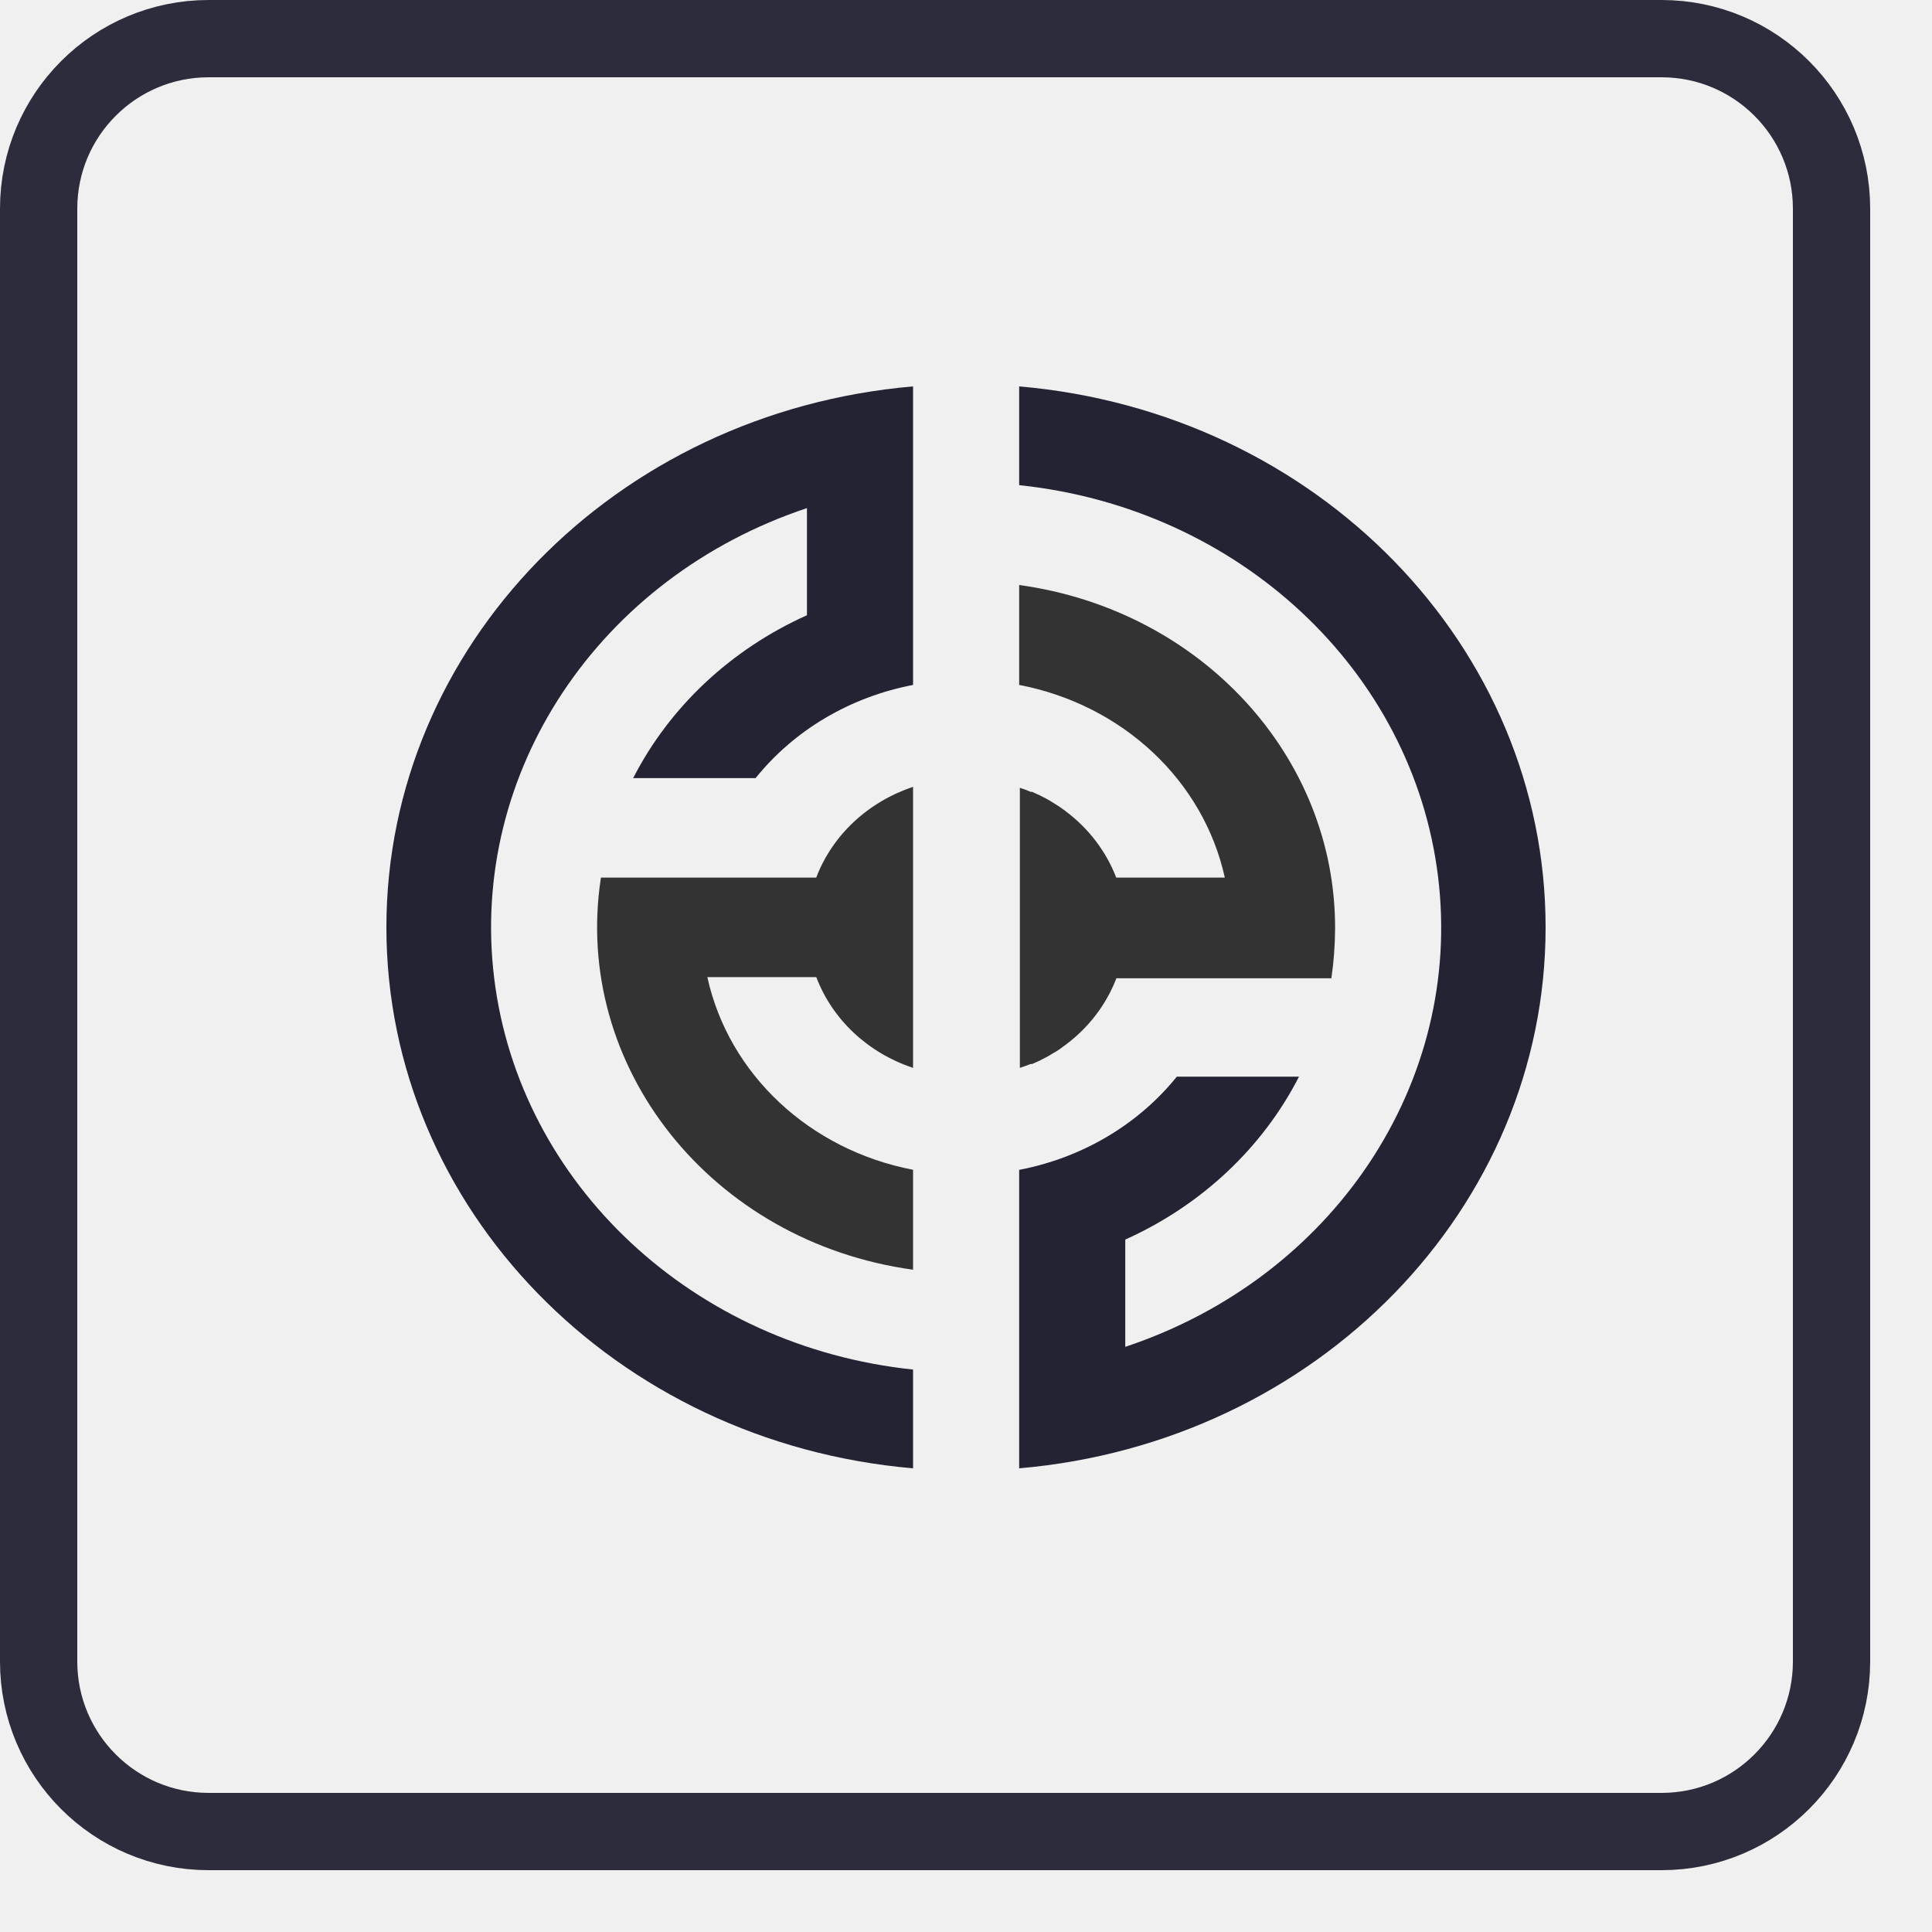
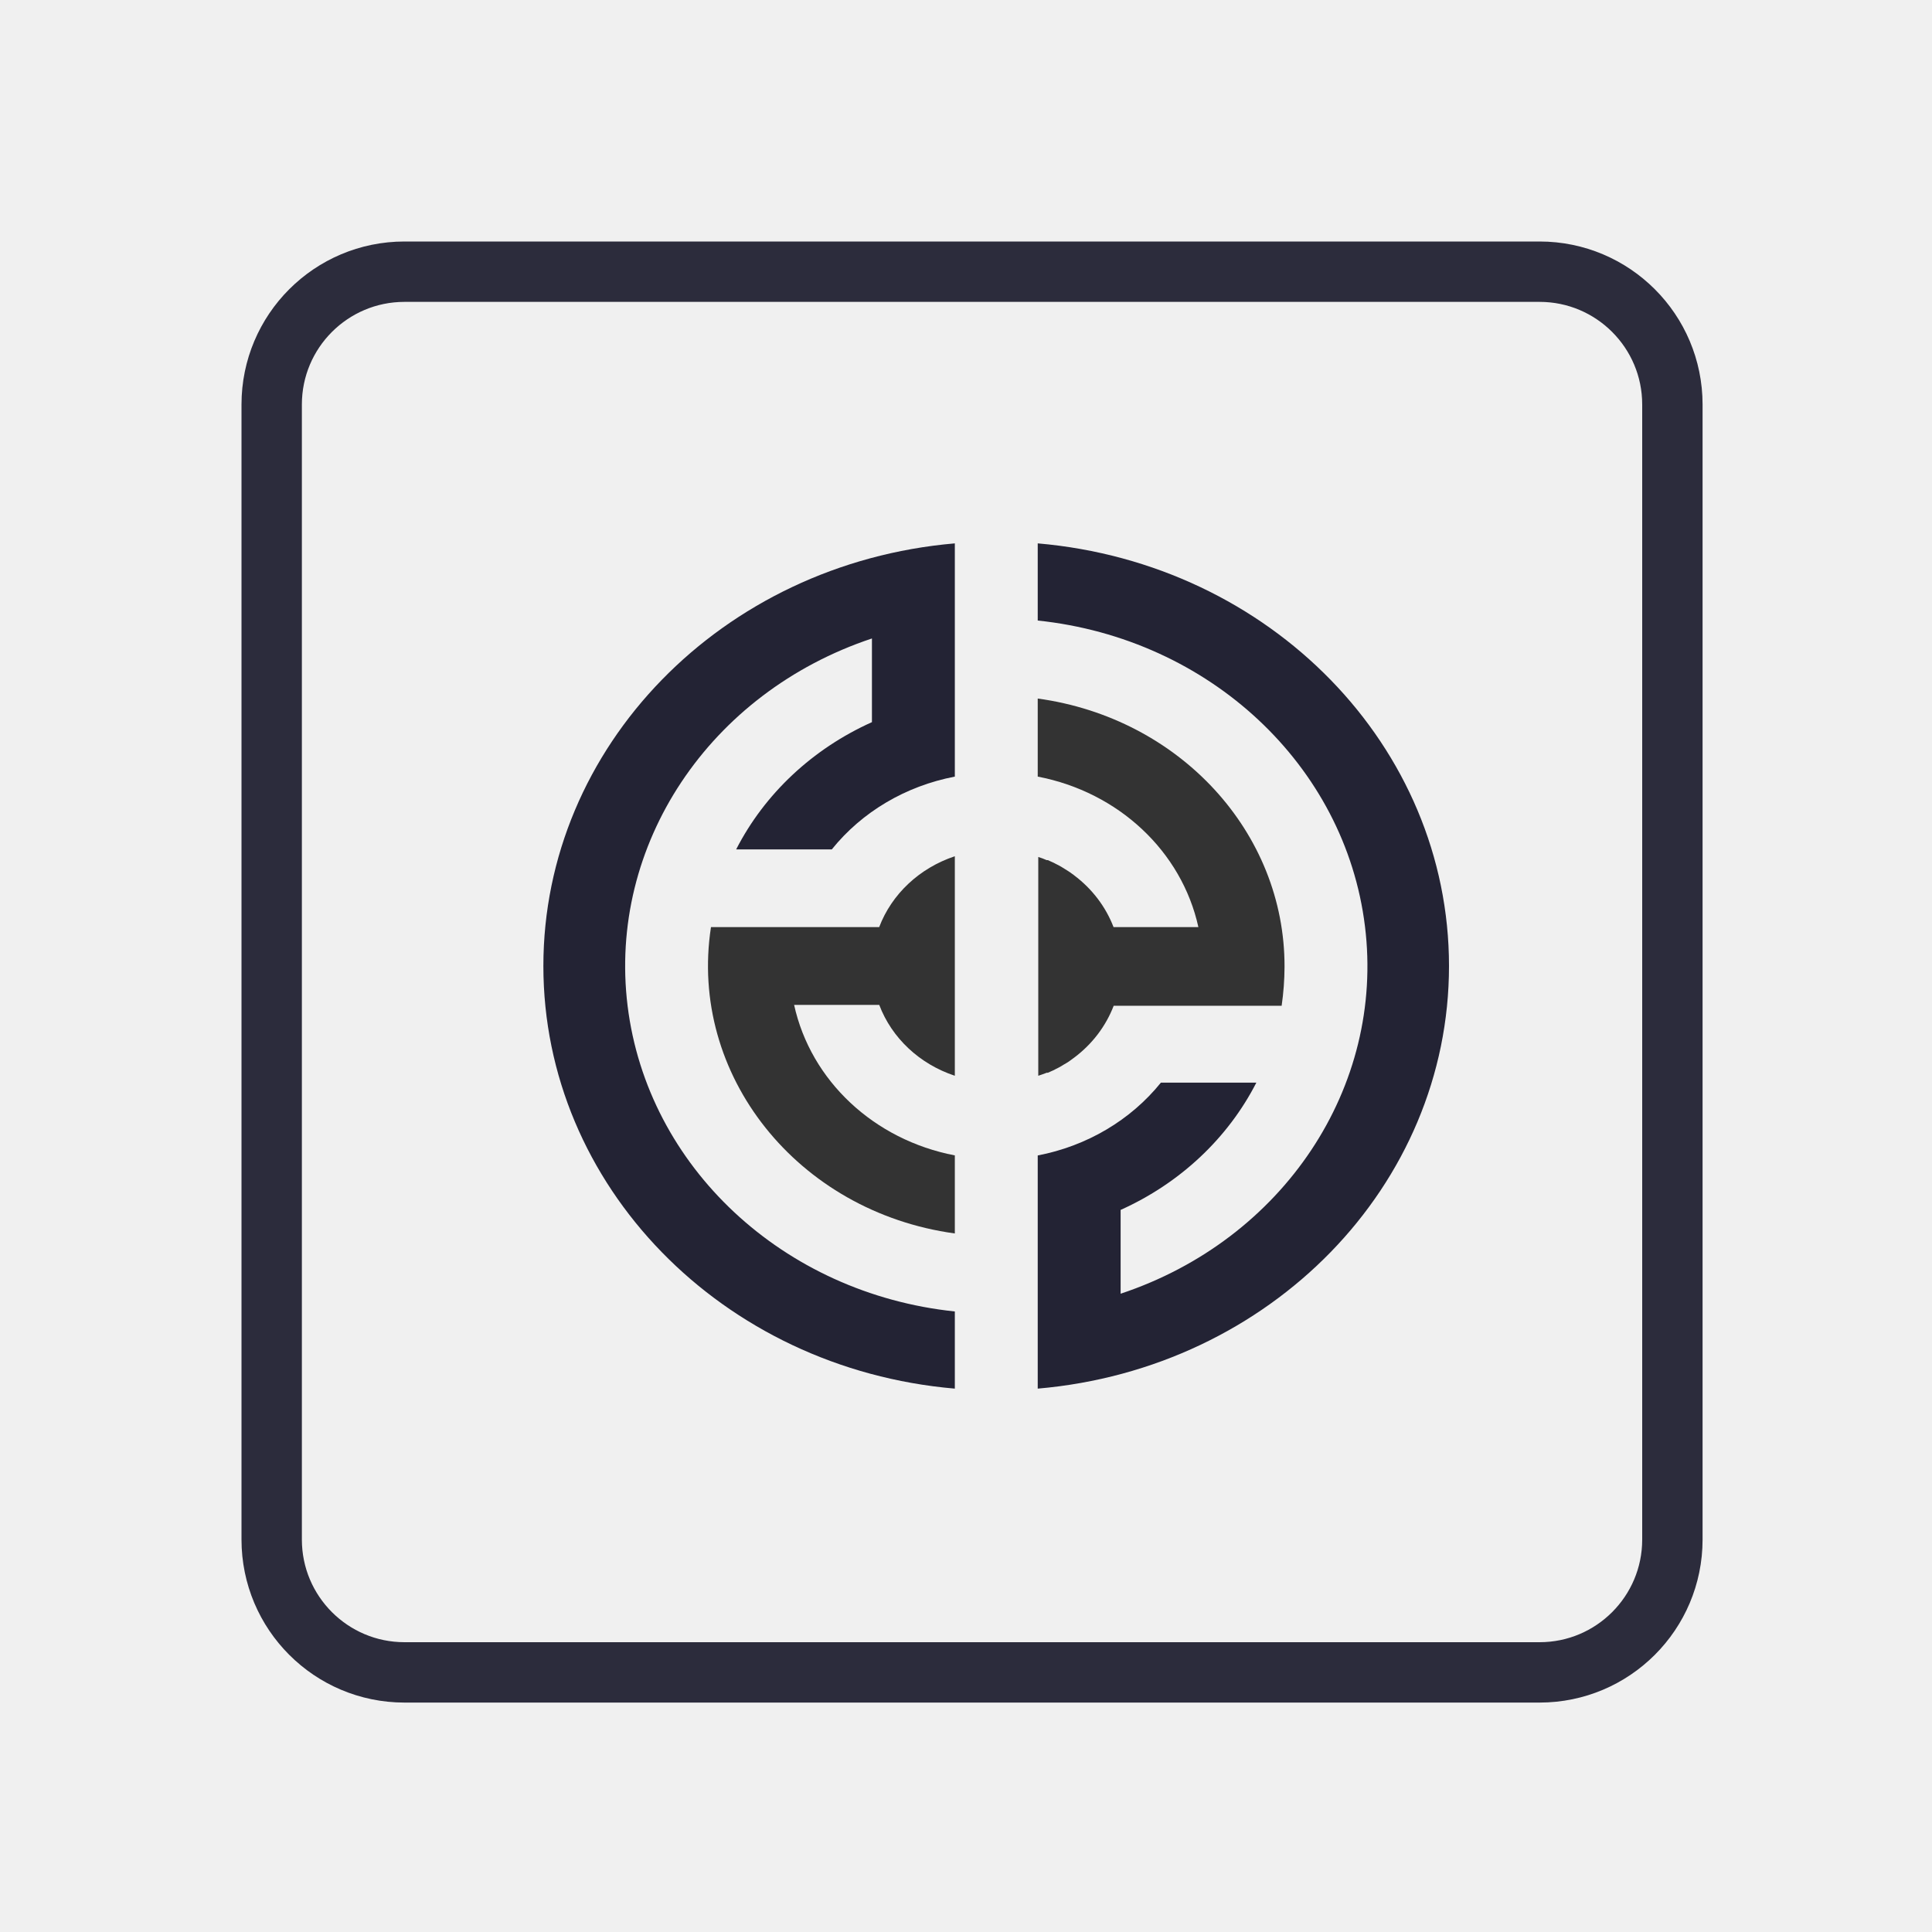
- <svg xmlns="http://www.w3.org/2000/svg" width="25" height="25" viewBox="0 0 25 25">
+ <svg xmlns="http://www.w3.org/2000/svg" xmlns:xlink="http://www.w3.org/1999/xlink" width="32" height="32" viewBox="0 0 32 32">
+   <defs>
+     <path id="qv8sg36mqa" d="M0 0H32V32H0z" />
+   </defs>
  <g fill="none" fill-rule="evenodd">
    <g>
      <g>
        <g>
-           <g>
-             <g>
-               <g transform="translate(-587 -256) translate(148 251) translate(435 1) translate(4 4)">
+           <g transform="translate(-583 -252) translate(148 251) translate(435 1)">
+             <mask id="q4d13ujj8b" fill="#fff">
+               <use xlink:href="#qv8sg36mqa" />
+             </mask>
+             <g mask="url(#q4d13ujj8b)">
+               <g transform="translate(4 4)">
                <rect width="23.2" height="23.2" x=".5" y=".5" stroke="#2C2C3C" rx="2.2" />
                <g fill-rule="nonzero">
                  <path fill="#333" d="M8.788 5.495l-.074-.053-.02-.013-.08-.05-.032-.02-.048-.027-.046-.023-.034-.018-.1-.045h-.019c-.021-.01-.044-.018-.065-.027l-.073-.025v3.624l.073-.025.067-.025h.019l.101-.045.033-.018.046-.023.048-.027.032-.02c.027-.014.054-.032.08-.048l.02-.014.074-.054c.3-.224.526-.522.656-.86h2.782c.031-.214.047-.429.048-.644.006-2.228-1.736-4.122-4.088-4.445v1.293c1.339.257 2.385 1.238 2.661 2.493H9.444c-.13-.338-.356-.636-.656-.86zM6.815 8.818V5.182c-.585.195-1.045.626-1.253 1.174H2.776C2.4 8.8 4.206 11.072 6.815 11.43v-1.293C5.475 9.88 4.429 8.9 4.153 7.644h1.41c.207.548.667.98 1.252 1.174z" transform="translate(5 5)" />
                  <path fill="#232334" d="M0 7c0 3.634 2.955 6.668 6.815 7v-1.278c-2.844-.298-5.091-2.397-5.42-5.061-.327-2.664 1.35-5.188 4.047-6.086v1.386c-.984.442-1.777 1.186-2.249 2.108h1.584c.5-.622 1.224-1.05 2.038-1.206V0C2.955.332 0 3.367 0 7zM8.188 0v1.278c2.844.298 5.092 2.398 5.42 5.063.329 2.665-1.35 5.19-4.047 6.087V11.04c.983-.442 1.776-1.186 2.248-2.108h-1.581c-.501.621-1.226 1.05-2.04 1.206V14C12.047 13.667 15 10.633 15 7S12.047.333 8.188 0z" transform="translate(5 5)" />
                </g>
              </g>
            </g>
          </g>
        </g>
      </g>
    </g>
  </g>
</svg>
